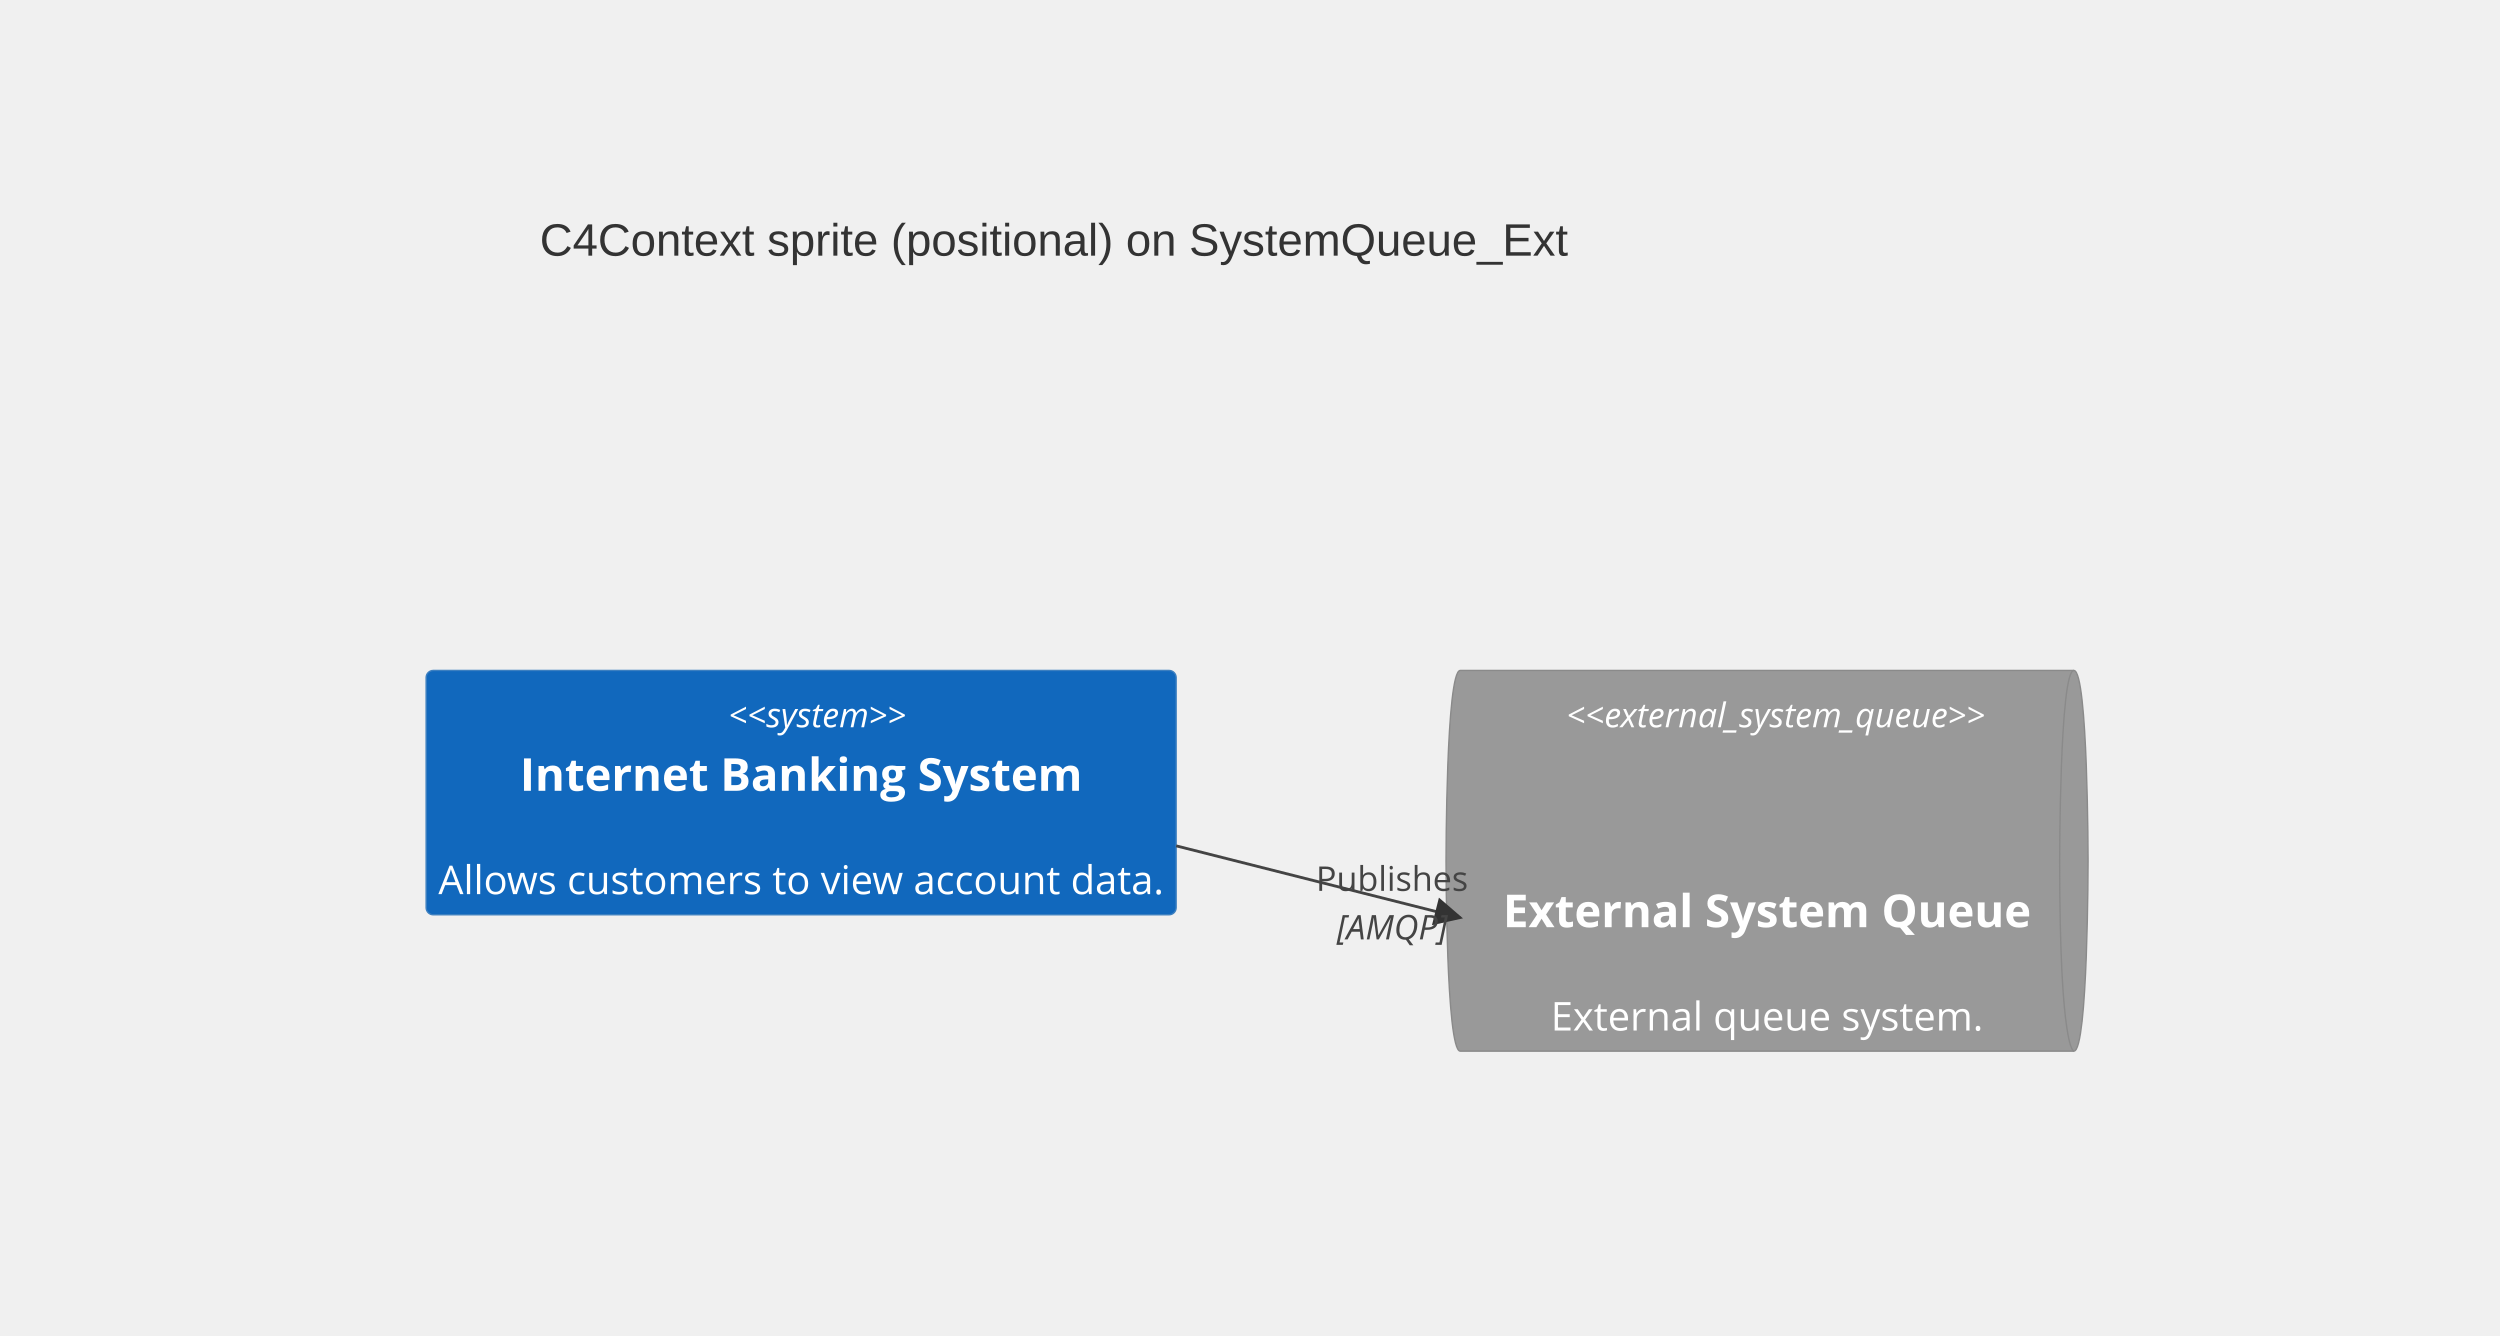
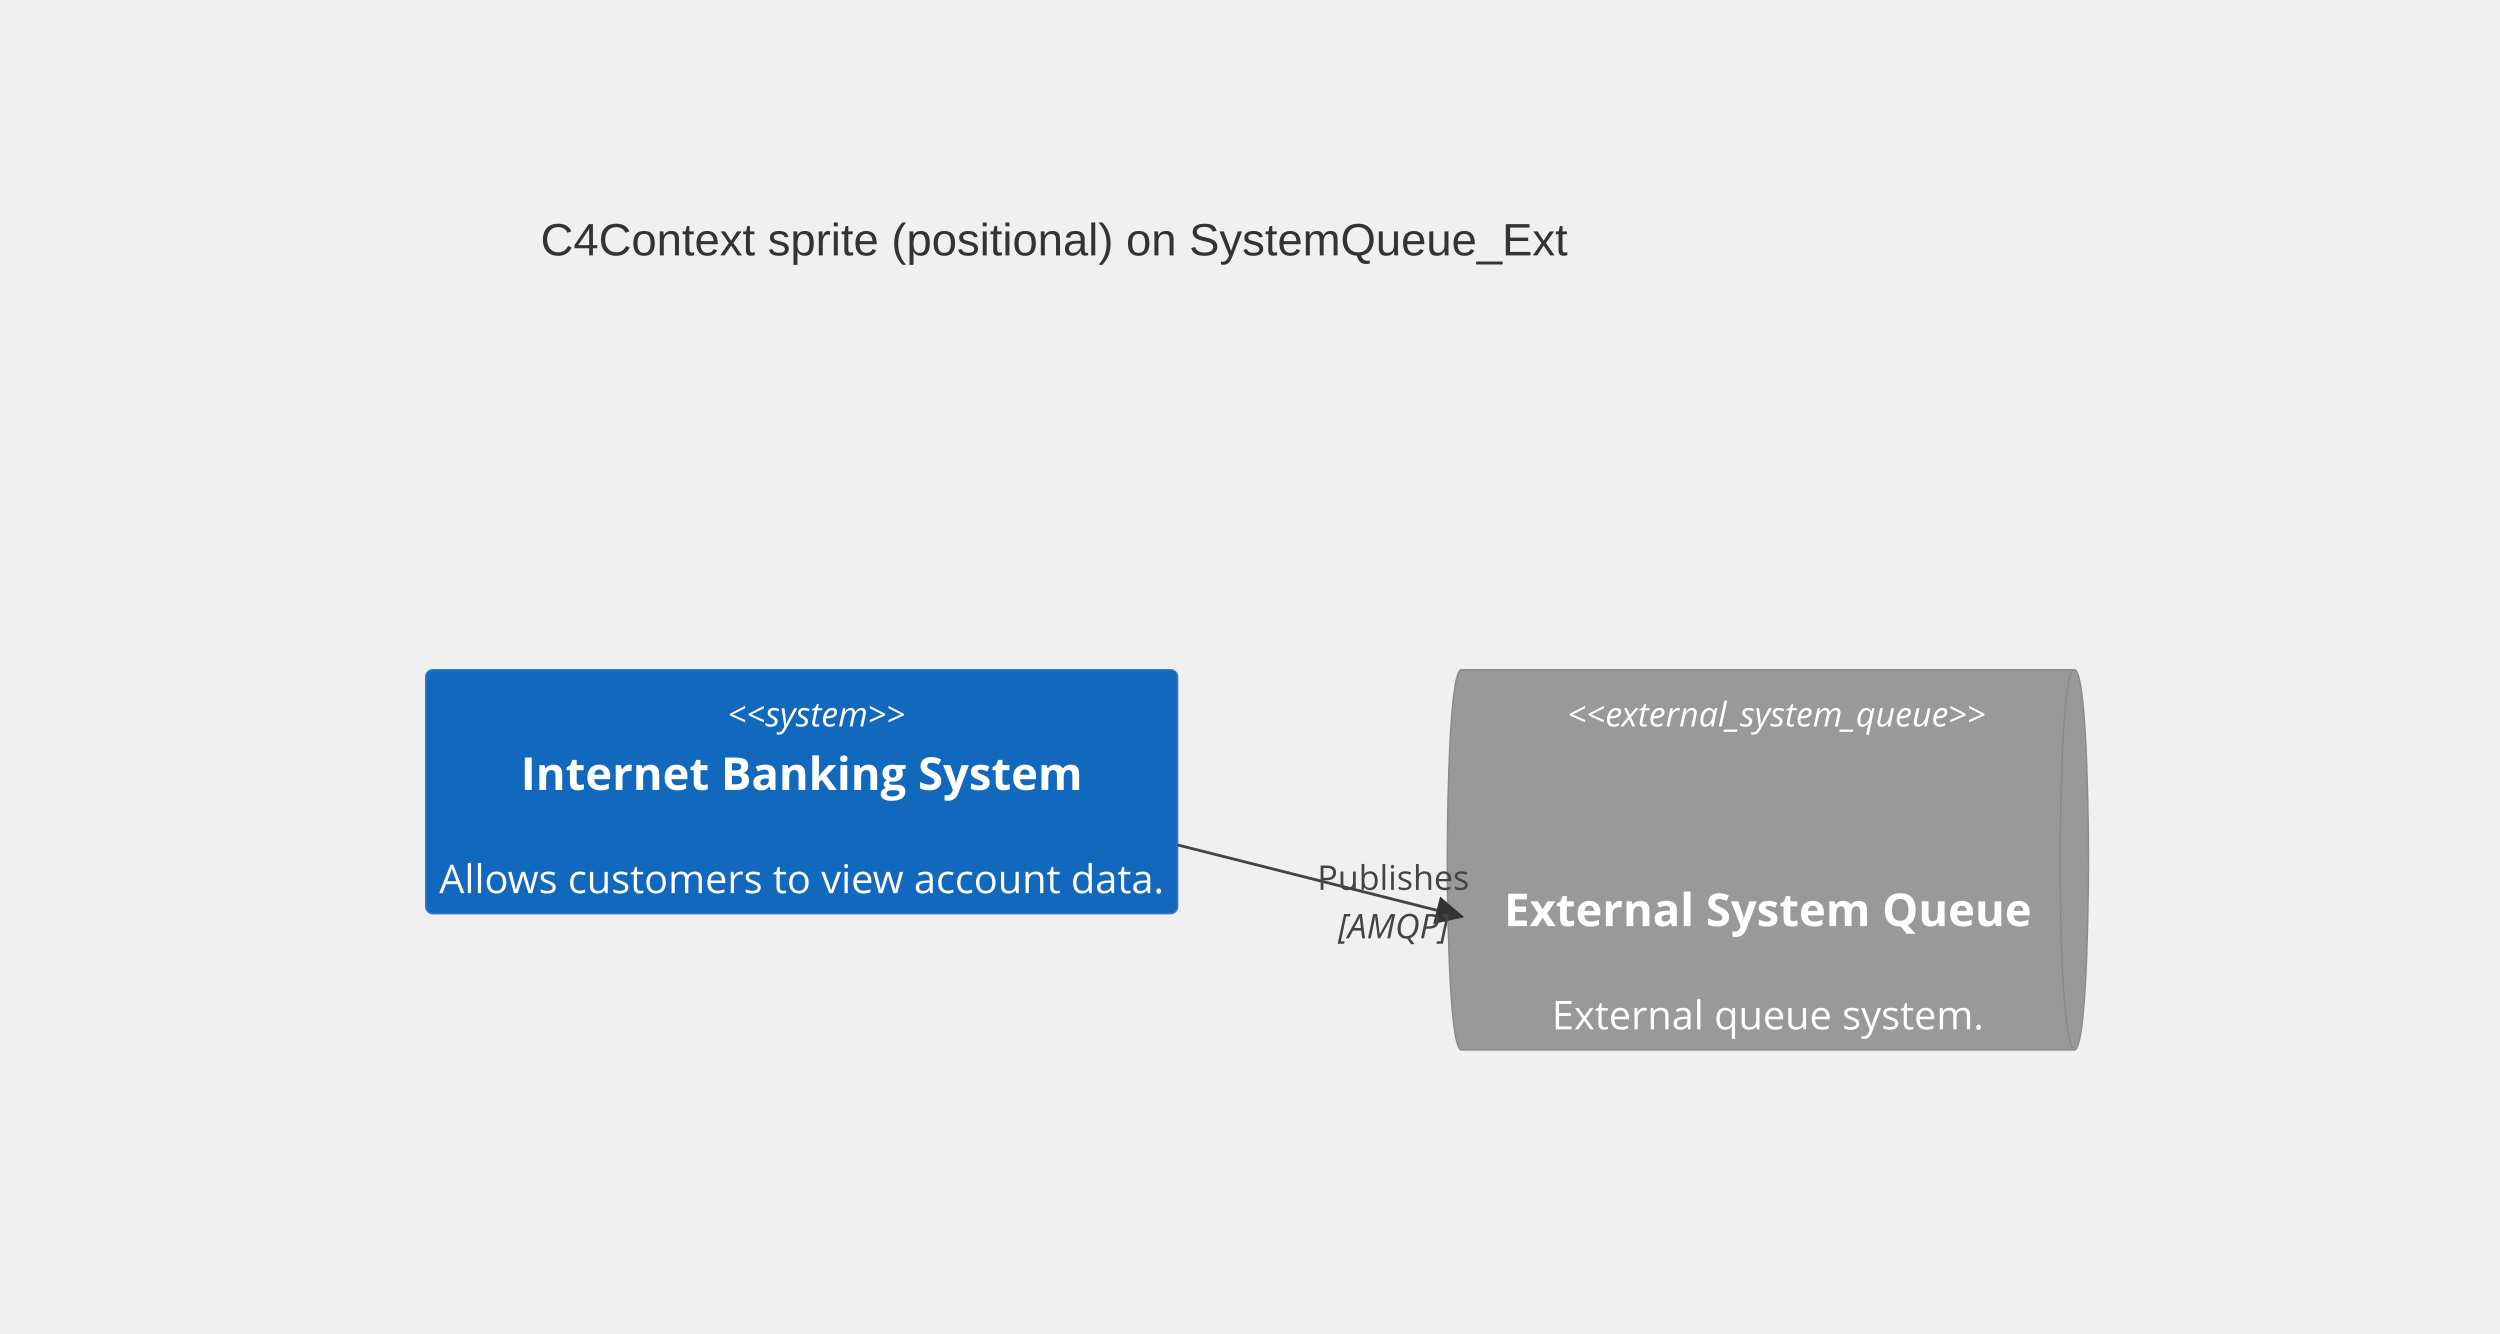
- <svg xmlns="http://www.w3.org/2000/svg" id="sprite_positional_systemqueue_ext" width="100%" style="max-width: 880px; background-color: white;" viewBox="0 -70 880 470" role="graphics-document document" aria-roledescription="c4">
-   <style>#sprite_positional_systemqueue_ext{font-family:"trebuchet ms",verdana,arial,sans-serif;font-size:16px;fill:#333;}@keyframes edge-animation-frame{from{stroke-dashoffset:0;}}@keyframes dash{to{stroke-dashoffset:0;}}#sprite_positional_systemqueue_ext .edge-animation-slow{stroke-dasharray:9,5!important;stroke-dashoffset:900;animation:dash 50s linear infinite;stroke-linecap:round;}#sprite_positional_systemqueue_ext .edge-animation-fast{stroke-dasharray:9,5!important;stroke-dashoffset:900;animation:dash 20s linear infinite;stroke-linecap:round;}#sprite_positional_systemqueue_ext .error-icon{fill:#552222;}#sprite_positional_systemqueue_ext .error-text{fill:#552222;stroke:#552222;}#sprite_positional_systemqueue_ext .edge-thickness-normal{stroke-width:1px;}#sprite_positional_systemqueue_ext .edge-thickness-thick{stroke-width:3.5px;}#sprite_positional_systemqueue_ext .edge-pattern-solid{stroke-dasharray:0;}#sprite_positional_systemqueue_ext .edge-thickness-invisible{stroke-width:0;fill:none;}#sprite_positional_systemqueue_ext .edge-pattern-dashed{stroke-dasharray:3;}#sprite_positional_systemqueue_ext .edge-pattern-dotted{stroke-dasharray:2;}#sprite_positional_systemqueue_ext .marker{fill:#333333;stroke:#333333;}#sprite_positional_systemqueue_ext .marker.cross{stroke:#333333;}#sprite_positional_systemqueue_ext svg{font-family:"trebuchet ms",verdana,arial,sans-serif;font-size:16px;}#sprite_positional_systemqueue_ext p{margin:0;}#sprite_positional_systemqueue_ext .person{stroke:hsl(240, 60%, 86.275%);fill:#ECECFF;}#sprite_positional_systemqueue_ext :root{--mermaid-font-family:"trebuchet ms",verdana,arial,sans-serif;}</style>
+ <svg xmlns="http://www.w3.org/2000/svg" id="sprite_positional_systemqueue_ext" width="100%" style="max-width: 881px; background-color: white;" viewBox="0 -70 881 470" role="graphics-document document" aria-roledescription="c4">
+   <style>#sprite_positional_systemqueue_ext{font-family:"trebuchet ms",verdana,arial,sans-serif;font-size:16px;fill:#333;}@keyframes edge-animation-frame{from{stroke-dashoffset:0;}}@keyframes dash{to{stroke-dashoffset:0;}}#sprite_positional_systemqueue_ext .edge-animation-slow{stroke-dasharray:9,5!important;stroke-dashoffset:900;animation:dash 50s linear infinite;stroke-linecap:round;}#sprite_positional_systemqueue_ext .edge-animation-fast{stroke-dasharray:9,5!important;stroke-dashoffset:900;animation:dash 20s linear infinite;stroke-linecap:round;}#sprite_positional_systemqueue_ext .error-icon{fill:#552222;}#sprite_positional_systemqueue_ext .error-text{fill:#552222;stroke:#552222;}#sprite_positional_systemqueue_ext .edge-thickness-normal{stroke-width:1px;}#sprite_positional_systemqueue_ext .edge-thickness-thick{stroke-width:3.5px;}#sprite_positional_systemqueue_ext .edge-pattern-solid{stroke-dasharray:0;}#sprite_positional_systemqueue_ext .edge-thickness-invisible{stroke-width:0;fill:none;}#sprite_positional_systemqueue_ext .edge-pattern-dashed{stroke-dasharray:3;}#sprite_positional_systemqueue_ext .edge-pattern-dotted{stroke-dasharray:2;}#sprite_positional_systemqueue_ext .marker{fill:#333333;stroke:#333333;}#sprite_positional_systemqueue_ext .marker.cross{stroke:#333333;}#sprite_positional_systemqueue_ext svg{font-family:"trebuchet ms",verdana,arial,sans-serif;font-size:16px;}#sprite_positional_systemqueue_ext p{margin:0;}#sprite_positional_systemqueue_ext .person{stroke:hsl(240, 60%, 86.275%);fill:#ECECFF;}#sprite_positional_systemqueue_ext .node .neo-node{stroke:#9370DB;}#sprite_positional_systemqueue_ext [data-look="neo"].node rect,#sprite_positional_systemqueue_ext [data-look="neo"].cluster rect,#sprite_positional_systemqueue_ext [data-look="neo"].node polygon{stroke:#9370DB;filter:drop-shadow(1px 2px 2px rgba(185, 185, 185, 1));}#sprite_positional_systemqueue_ext [data-look="neo"].node path{stroke:#9370DB;stroke-width:1px;}#sprite_positional_systemqueue_ext [data-look="neo"].node .outer-path{filter:drop-shadow(1px 2px 2px rgba(185, 185, 185, 1));}#sprite_positional_systemqueue_ext [data-look="neo"].node .neo-line path{stroke:#9370DB;filter:none;}#sprite_positional_systemqueue_ext [data-look="neo"].node circle{stroke:#9370DB;filter:drop-shadow(1px 2px 2px rgba(185, 185, 185, 1));}#sprite_positional_systemqueue_ext [data-look="neo"].node circle .state-start{fill:#000000;}#sprite_positional_systemqueue_ext [data-look="neo"].icon-shape .icon{fill:#9370DB;filter:drop-shadow(1px 2px 2px rgba(185, 185, 185, 1));}#sprite_positional_systemqueue_ext [data-look="neo"].icon-shape .icon-neo path{stroke:#9370DB;filter:drop-shadow(1px 2px 2px rgba(185, 185, 185, 1));}#sprite_positional_systemqueue_ext :root{--mermaid-font-family:"trebuchet ms",verdana,arial,sans-serif;}</style>
  <g />
  <defs>
-     <symbol id="computer" width="24" height="24">
+     <symbol id="sprite_positional_systemqueue_ext-computer" width="24" height="24">
      <path transform="scale(.5)" d="M2 2v13h20v-13h-20zm18 11h-16v-9h16v9zm-10.228 6l.466-1h3.524l.467 1h-4.457zm14.228 3h-24l2-6h2.104l-1.33 4h18.45l-1.297-4h2.073l2 6zm-5-10h-14v-7h14v7z" />
    </symbol>
  </defs>
  <defs>
-     <symbol id="database" fill-rule="evenodd" clip-rule="evenodd">
+     <symbol id="sprite_positional_systemqueue_ext-database" fill-rule="evenodd" clip-rule="evenodd">
      <path transform="scale(.5)" d="M12.258.001l.256.004.255.005.253.008.251.01.249.012.247.015.246.016.242.019.241.02.239.023.236.024.233.027.231.028.229.031.225.032.223.034.22.036.217.038.214.04.211.041.208.043.205.045.201.046.198.048.194.05.191.051.187.053.183.054.18.056.175.057.172.059.168.06.163.061.16.063.155.064.15.066.074.033.073.033.071.034.07.034.069.035.068.035.067.035.066.035.064.036.064.036.062.036.06.036.06.037.058.037.058.037.055.038.055.038.053.038.052.038.051.039.05.039.048.039.047.039.045.04.044.04.043.04.041.04.04.041.039.041.037.041.036.041.034.041.033.042.032.042.03.042.029.042.027.042.026.043.024.043.023.043.021.043.02.043.018.044.017.043.015.044.013.044.012.044.011.045.009.044.007.045.006.045.004.045.002.045.001.045v17l-.001.045-.002.045-.004.045-.006.045-.007.045-.009.044-.011.045-.012.044-.013.044-.015.044-.017.043-.018.044-.02.043-.021.043-.023.043-.024.043-.026.043-.027.042-.029.042-.03.042-.032.042-.033.042-.034.041-.036.041-.037.041-.039.041-.04.041-.041.04-.043.04-.044.04-.045.04-.047.039-.048.039-.05.039-.051.039-.052.038-.053.038-.055.038-.055.038-.058.037-.058.037-.06.037-.06.036-.062.036-.064.036-.064.036-.066.035-.067.035-.068.035-.069.035-.07.034-.071.034-.073.033-.074.033-.15.066-.155.064-.16.063-.163.061-.168.06-.172.059-.175.057-.18.056-.183.054-.187.053-.191.051-.194.05-.198.048-.201.046-.205.045-.208.043-.211.041-.214.04-.217.038-.22.036-.223.034-.225.032-.229.031-.231.028-.233.027-.236.024-.239.023-.241.02-.242.019-.246.016-.247.015-.249.012-.251.01-.253.008-.255.005-.256.004-.258.001-.258-.001-.256-.004-.255-.005-.253-.008-.251-.01-.249-.012-.247-.015-.245-.016-.243-.019-.241-.02-.238-.023-.236-.024-.234-.027-.231-.028-.228-.031-.226-.032-.223-.034-.22-.036-.217-.038-.214-.04-.211-.041-.208-.043-.204-.045-.201-.046-.198-.048-.195-.05-.19-.051-.187-.053-.184-.054-.179-.056-.176-.057-.172-.059-.167-.06-.164-.061-.159-.063-.155-.064-.151-.066-.074-.033-.072-.033-.072-.034-.07-.034-.069-.035-.068-.035-.067-.035-.066-.035-.064-.036-.063-.036-.062-.036-.061-.036-.06-.037-.058-.037-.057-.037-.056-.038-.055-.038-.053-.038-.052-.038-.051-.039-.049-.039-.049-.039-.046-.039-.046-.04-.044-.04-.043-.04-.041-.04-.04-.041-.039-.041-.037-.041-.036-.041-.034-.041-.033-.042-.032-.042-.03-.042-.029-.042-.027-.042-.026-.043-.024-.043-.023-.043-.021-.043-.02-.043-.018-.044-.017-.043-.015-.044-.013-.044-.012-.044-.011-.045-.009-.044-.007-.045-.006-.045-.004-.045-.002-.045-.001-.045v-17l.001-.045.002-.045.004-.045.006-.045.007-.045.009-.044.011-.045.012-.044.013-.044.015-.044.017-.043.018-.044.02-.043.021-.043.023-.043.024-.043.026-.043.027-.042.029-.042.03-.042.032-.042.033-.042.034-.041.036-.041.037-.041.039-.041.04-.041.041-.04.043-.04.044-.04.046-.04.046-.039.049-.039.049-.039.051-.039.052-.038.053-.038.055-.038.056-.038.057-.037.058-.037.06-.037.061-.036.062-.036.063-.036.064-.036.066-.035.067-.035.068-.035.069-.035.07-.034.072-.034.072-.033.074-.033.151-.066.155-.064.159-.063.164-.061.167-.06.172-.059.176-.057.179-.056.184-.054.187-.053.19-.051.195-.05.198-.048.201-.046.204-.045.208-.043.211-.041.214-.04.217-.038.22-.036.223-.034.226-.032.228-.031.231-.028.234-.027.236-.024.238-.023.241-.02.243-.019.245-.016.247-.015.249-.012.251-.01.253-.008.255-.005.256-.004.258-.001.258.001zm-9.258 20.499v.01l.001.021.003.021.004.022.005.021.006.022.007.022.009.023.01.022.011.023.012.023.013.023.015.023.016.024.017.023.018.024.019.024.021.024.022.025.023.024.024.025.052.049.056.05.061.051.066.051.07.051.075.051.079.052.084.052.088.052.092.052.097.052.102.051.105.052.11.052.114.051.119.051.123.051.127.05.131.05.135.05.139.048.144.049.147.047.152.047.155.047.16.045.163.045.167.043.171.043.176.041.178.041.183.039.187.039.19.037.194.035.197.035.202.033.204.031.209.03.212.029.216.027.219.025.222.024.226.021.23.02.233.018.236.016.24.015.243.012.246.01.249.008.253.005.256.004.259.001.26-.001.257-.004.254-.005.25-.008.247-.011.244-.012.241-.014.237-.016.233-.018.231-.021.226-.021.224-.024.22-.026.216-.027.212-.028.21-.031.205-.031.202-.034.198-.034.194-.036.191-.037.187-.039.183-.04.179-.04.175-.042.172-.043.168-.044.163-.045.16-.046.155-.046.152-.047.148-.048.143-.049.139-.049.136-.05.131-.05.126-.05.123-.051.118-.052.114-.051.11-.052.106-.052.101-.052.096-.052.092-.052.088-.053.083-.051.079-.052.074-.052.07-.051.065-.051.06-.051.056-.05.051-.05.023-.024.023-.025.021-.024.02-.024.019-.024.018-.024.017-.024.015-.023.014-.024.013-.023.012-.023.01-.023.01-.022.008-.022.006-.022.006-.022.004-.022.004-.021.001-.021.001-.021v-4.127l-.077.055-.08.053-.083.054-.085.053-.087.052-.09.052-.093.051-.095.05-.097.05-.1.049-.102.049-.105.048-.106.047-.109.047-.111.046-.114.045-.115.045-.118.044-.12.043-.122.042-.124.042-.126.041-.128.04-.13.04-.132.038-.134.038-.135.037-.138.037-.139.035-.142.035-.143.034-.144.033-.147.032-.148.031-.15.03-.151.03-.153.029-.154.027-.156.027-.158.026-.159.025-.161.024-.162.023-.163.022-.165.021-.166.02-.167.019-.169.018-.169.017-.171.016-.173.015-.173.014-.175.013-.175.012-.177.011-.178.01-.179.008-.179.008-.181.006-.182.005-.182.004-.184.003-.184.002h-.37l-.184-.002-.184-.003-.182-.004-.182-.005-.181-.006-.179-.008-.179-.008-.178-.01-.176-.011-.176-.012-.175-.013-.173-.014-.172-.015-.171-.016-.17-.017-.169-.018-.167-.019-.166-.02-.165-.021-.163-.022-.162-.023-.161-.024-.159-.025-.157-.026-.156-.027-.155-.027-.153-.029-.151-.03-.15-.03-.148-.031-.146-.032-.145-.033-.143-.034-.141-.035-.14-.035-.137-.037-.136-.037-.134-.038-.132-.038-.13-.04-.128-.04-.126-.041-.124-.042-.122-.042-.12-.044-.117-.043-.116-.045-.113-.045-.112-.046-.109-.047-.106-.047-.105-.048-.102-.049-.1-.049-.097-.05-.095-.05-.093-.052-.09-.051-.087-.052-.085-.053-.083-.054-.08-.054-.077-.054v4.127zm0-5.654v.011l.001.021.003.021.004.021.005.022.006.022.007.022.009.022.01.022.011.023.012.023.013.023.015.024.016.023.017.024.018.024.019.024.021.024.022.024.023.025.024.024.052.05.056.05.061.05.066.051.07.051.075.052.079.051.084.052.088.052.092.052.097.052.102.052.105.052.11.051.114.051.119.052.123.05.127.051.131.05.135.049.139.049.144.048.147.048.152.047.155.046.16.045.163.045.167.044.171.042.176.042.178.04.183.04.187.038.19.037.194.036.197.034.202.033.204.032.209.03.212.028.216.027.219.025.222.024.226.022.23.02.233.018.236.016.24.014.243.012.246.01.249.008.253.006.256.003.259.001.26-.001.257-.003.254-.006.25-.008.247-.01.244-.012.241-.015.237-.016.233-.018.231-.02.226-.022.224-.024.22-.025.216-.027.212-.029.21-.03.205-.032.202-.033.198-.035.194-.036.191-.037.187-.039.183-.039.179-.041.175-.042.172-.043.168-.044.163-.045.16-.045.155-.047.152-.047.148-.048.143-.048.139-.05.136-.049.131-.05.126-.051.123-.051.118-.051.114-.052.11-.052.106-.052.101-.052.096-.052.092-.052.088-.052.083-.052.079-.052.074-.051.07-.052.065-.051.06-.05.056-.051.051-.049.023-.025.023-.024.021-.025.02-.024.019-.024.018-.024.017-.024.015-.023.014-.023.013-.024.012-.022.01-.023.01-.023.008-.022.006-.022.006-.022.004-.021.004-.022.001-.021.001-.021v-4.139l-.077.054-.08.054-.083.054-.085.052-.087.053-.09.051-.093.051-.095.051-.097.05-.1.049-.102.049-.105.048-.106.047-.109.047-.111.046-.114.045-.115.044-.118.044-.12.044-.122.042-.124.042-.126.041-.128.04-.13.039-.132.039-.134.038-.135.037-.138.036-.139.036-.142.035-.143.033-.144.033-.147.033-.148.031-.15.03-.151.03-.153.028-.154.028-.156.027-.158.026-.159.025-.161.024-.162.023-.163.022-.165.021-.166.02-.167.019-.169.018-.169.017-.171.016-.173.015-.173.014-.175.013-.175.012-.177.011-.178.009-.179.009-.179.007-.181.007-.182.005-.182.004-.184.003-.184.002h-.37l-.184-.002-.184-.003-.182-.004-.182-.005-.181-.007-.179-.007-.179-.009-.178-.009-.176-.011-.176-.012-.175-.013-.173-.014-.172-.015-.171-.016-.17-.017-.169-.018-.167-.019-.166-.02-.165-.021-.163-.022-.162-.023-.161-.024-.159-.025-.157-.026-.156-.027-.155-.028-.153-.028-.151-.03-.15-.03-.148-.031-.146-.033-.145-.033-.143-.033-.141-.035-.14-.036-.137-.036-.136-.037-.134-.038-.132-.039-.13-.039-.128-.04-.126-.041-.124-.042-.122-.043-.12-.043-.117-.044-.116-.044-.113-.046-.112-.046-.109-.046-.106-.047-.105-.048-.102-.049-.1-.049-.097-.05-.095-.051-.093-.051-.09-.051-.087-.053-.085-.052-.083-.054-.08-.054-.077-.054v4.139zm0-5.666v.011l.001.02.003.022.004.021.005.022.006.021.007.022.009.023.01.022.011.023.012.023.013.023.015.023.016.024.017.024.018.023.019.024.021.025.022.024.023.024.024.025.052.05.056.05.061.05.066.051.07.051.075.052.079.051.084.052.088.052.092.052.097.052.102.052.105.051.11.052.114.051.119.051.123.051.127.05.131.05.135.05.139.049.144.048.147.048.152.047.155.046.16.045.163.045.167.043.171.043.176.042.178.04.183.04.187.038.19.037.194.036.197.034.202.033.204.032.209.03.212.028.216.027.219.025.222.024.226.021.23.02.233.018.236.017.24.014.243.012.246.01.249.008.253.006.256.003.259.001.26-.001.257-.003.254-.006.25-.008.247-.01.244-.013.241-.014.237-.016.233-.018.231-.02.226-.022.224-.024.22-.025.216-.027.212-.029.21-.03.205-.032.202-.033.198-.035.194-.036.191-.037.187-.039.183-.039.179-.041.175-.042.172-.043.168-.044.163-.045.16-.045.155-.047.152-.047.148-.048.143-.049.139-.049.136-.049.131-.051.126-.05.123-.051.118-.052.114-.051.11-.052.106-.052.101-.052.096-.052.092-.052.088-.052.083-.052.079-.052.074-.052.07-.051.065-.051.06-.051.056-.05.051-.049.023-.025.023-.025.021-.024.02-.024.019-.024.018-.024.017-.024.015-.023.014-.024.013-.023.012-.023.01-.022.01-.023.008-.022.006-.022.006-.022.004-.022.004-.021.001-.021.001-.021v-4.153l-.077.054-.08.054-.083.053-.085.053-.087.053-.09.051-.093.051-.095.051-.097.05-.1.049-.102.048-.105.048-.106.048-.109.046-.111.046-.114.046-.115.044-.118.044-.12.043-.122.043-.124.042-.126.041-.128.04-.13.039-.132.039-.134.038-.135.037-.138.036-.139.036-.142.034-.143.034-.144.033-.147.032-.148.032-.15.03-.151.03-.153.028-.154.028-.156.027-.158.026-.159.024-.161.024-.162.023-.163.023-.165.021-.166.02-.167.019-.169.018-.169.017-.171.016-.173.015-.173.014-.175.013-.175.012-.177.01-.178.01-.179.009-.179.007-.181.006-.182.006-.182.004-.184.003-.184.001-.185.001-.185-.001-.184-.001-.184-.003-.182-.004-.182-.006-.181-.006-.179-.007-.179-.009-.178-.01-.176-.01-.176-.012-.175-.013-.173-.014-.172-.015-.171-.016-.17-.017-.169-.018-.167-.019-.166-.02-.165-.021-.163-.023-.162-.023-.161-.024-.159-.024-.157-.026-.156-.027-.155-.028-.153-.028-.151-.03-.15-.03-.148-.032-.146-.032-.145-.033-.143-.034-.141-.034-.14-.036-.137-.036-.136-.037-.134-.038-.132-.039-.13-.039-.128-.041-.126-.041-.124-.041-.122-.043-.12-.043-.117-.044-.116-.044-.113-.046-.112-.046-.109-.046-.106-.048-.105-.048-.102-.048-.1-.05-.097-.049-.095-.051-.093-.051-.09-.052-.087-.052-.085-.053-.083-.053-.08-.054-.077-.054v4.153zm8.74-8.179l-.257.004-.254.005-.25.008-.247.011-.244.012-.241.014-.237.016-.233.018-.231.021-.226.022-.224.023-.22.026-.216.027-.212.028-.21.031-.205.032-.202.033-.198.034-.194.036-.191.038-.187.038-.183.04-.179.041-.175.042-.172.043-.168.043-.163.045-.16.046-.155.046-.152.048-.148.048-.143.048-.139.049-.136.05-.131.05-.126.051-.123.051-.118.051-.114.052-.11.052-.106.052-.101.052-.096.052-.092.052-.088.052-.083.052-.079.052-.074.051-.07.052-.065.051-.06.05-.056.05-.051.05-.023.025-.023.024-.021.024-.02.025-.019.024-.018.024-.017.023-.015.024-.014.023-.013.023-.012.023-.01.023-.01.022-.008.022-.006.023-.006.021-.004.022-.004.021-.001.021-.001.021.001.021.001.021.004.021.004.022.006.021.006.023.008.022.01.022.01.023.012.023.013.023.014.023.015.024.017.023.018.024.019.024.02.025.021.024.023.024.023.025.051.05.056.05.06.05.065.051.07.052.074.051.079.052.083.052.088.052.092.052.096.052.101.052.106.052.11.052.114.052.118.051.123.051.126.051.131.05.136.05.139.049.143.048.148.048.152.048.155.046.16.046.163.045.168.043.172.043.175.042.179.041.183.04.187.038.191.038.194.036.198.034.202.033.205.032.21.031.212.028.216.027.22.026.224.023.226.022.231.021.233.018.237.016.241.014.244.012.247.011.25.008.254.005.257.004.26.001.26-.001.257-.004.254-.005.25-.008.247-.011.244-.012.241-.014.237-.016.233-.018.231-.021.226-.022.224-.023.22-.026.216-.027.212-.028.21-.031.205-.032.202-.033.198-.034.194-.036.191-.038.187-.038.183-.04.179-.041.175-.042.172-.043.168-.043.163-.045.16-.046.155-.046.152-.048.148-.048.143-.048.139-.049.136-.05.131-.05.126-.051.123-.051.118-.051.114-.052.11-.052.106-.052.101-.052.096-.052.092-.052.088-.052.083-.052.079-.052.074-.051.07-.052.065-.051.06-.05.056-.05.051-.05.023-.025.023-.024.021-.024.02-.025.019-.024.018-.024.017-.023.015-.024.014-.023.013-.023.012-.023.01-.023.01-.022.008-.022.006-.023.006-.021.004-.022.004-.021.001-.021.001-.021-.001-.021-.001-.021-.004-.021-.004-.022-.006-.021-.006-.023-.008-.022-.01-.022-.01-.023-.012-.023-.013-.023-.014-.023-.015-.024-.017-.023-.018-.024-.019-.024-.02-.025-.021-.024-.023-.024-.023-.025-.051-.05-.056-.05-.06-.05-.065-.051-.07-.052-.074-.051-.079-.052-.083-.052-.088-.052-.092-.052-.096-.052-.101-.052-.106-.052-.11-.052-.114-.052-.118-.051-.123-.051-.126-.051-.131-.05-.136-.05-.139-.049-.143-.048-.148-.048-.152-.048-.155-.046-.16-.046-.163-.045-.168-.043-.172-.043-.175-.042-.179-.041-.183-.04-.187-.038-.191-.038-.194-.036-.198-.034-.202-.033-.205-.032-.21-.031-.212-.028-.216-.027-.22-.026-.224-.023-.226-.022-.231-.021-.233-.018-.237-.016-.241-.014-.244-.012-.247-.011-.25-.008-.254-.005-.257-.004-.26-.001-.26.001z" />
    </symbol>
  </defs>
  <defs>
-     <symbol id="clock" width="24" height="24">
+     <symbol id="sprite_positional_systemqueue_ext-clock" width="24" height="24">
      <path transform="scale(.5)" d="M12 2c5.514 0 10 4.486 10 10s-4.486 10-10 10-10-4.486-10-10 4.486-10 10-10zm0-2c-6.627 0-12 5.373-12 12s5.373 12 12 12 12-5.373 12-12-5.373-12-12-12zm5.848 12.459c.202.038.202.333.001.372-1.907.361-6.045 1.111-6.547 1.111-.719 0-1.301-.582-1.301-1.301 0-.512.77-5.447 1.125-7.445.034-.192.312-.181.343.014l.985 6.238 5.394 1.011z" />
    </symbol>
  </defs>
  <g class="person-man">
-     <rect x="150" y="166" fill="#1168BD" stroke="#3C7FC0" width="264" height="86" rx="2.5" ry="2.5" stroke-width="0.5" />
-     <text fill="#FFFFFF" font-family="&quot;Open Sans&quot;, sans-serif" font-size="12" font-style="italic" lengthAdjust="spacing" textLength="51" x="256.5" y="186">&lt;&lt;system&gt;&gt;</text>
-     <text x="282" y="204" dominant-baseline="middle" fill="#FFFFFF" style="text-anchor: middle; font-size: 16px; font-weight: bold; font-family: &quot;Open Sans&quot;, sans-serif;">
+     <rect x="150" y="166" fill="#1168BD" stroke="#3C7FC0" width="265" height="86" rx="2.5" ry="2.5" stroke-width="0.5" />
+     <text fill="#FFFFFF" font-family="&quot;Open Sans&quot;, sans-serif" font-size="12" font-style="italic" lengthAdjust="spacing" textLength="52" x="256.5" y="186">&lt;&lt;system&gt;&gt;</text>
+     <text x="282.5" y="204" dominant-baseline="middle" fill="#FFFFFF" style="text-anchor: middle; font-size: 16px; font-weight: bold; font-family: &quot;Open Sans&quot;, sans-serif;">
      <tspan dy="0" alignment-baseline="mathematical">Internet Banking System</tspan>
    </text>
-     <text x="282" y="241" dominant-baseline="middle" fill="#FFFFFF" style="text-anchor: middle; font-size: 14px; font-weight: normal; font-family: &quot;Open Sans&quot;, sans-serif;">
+     <text x="282.5" y="241" dominant-baseline="middle" fill="#FFFFFF" style="text-anchor: middle; font-size: 14px; font-weight: normal; font-family: &quot;Open Sans&quot;, sans-serif;">
      <tspan dy="0" alignment-baseline="mathematical">Allows customers to view account data.</tspan>
    </text>
  </g>
  <g class="person-man">
-     <path fill="#999999" stroke-width="0.5" stroke="#8A8A8A" d="M514,166l216,0c5,0 5,67 5,67c0,0 0,67 -5,67l-216,0c-5,0 -5,-67 -5,-67c0,0 0,-67 5,-67" />
-     <path fill="none" stroke-width="0.5" stroke="#8A8A8A" d="M730,166c-5,0 -5,67 -5,67c0,67 5,67 5,67" />
-     <text fill="#FFFFFF" font-family="&quot;Open Sans&quot;, sans-serif" font-size="12" font-style="italic" lengthAdjust="spacing" textLength="141" x="551.5" y="186">&lt;&lt;external_system_queue&gt;&gt;</text>
-     <text x="622" y="252" dominant-baseline="middle" fill="#FFFFFF" style="text-anchor: middle; font-size: 16px; font-weight: bold; font-family: &quot;Open Sans&quot;, sans-serif;">
+     <path fill="#999999" stroke-width="0.5" stroke="#8A8A8A" d="M515,166l216,0c5,0 5,67 5,67c0,0 0,67 -5,67l-216,0c-5,0 -5,-67 -5,-67c0,0 0,-67 5,-67" />
+     <path fill="none" stroke-width="0.5" stroke="#8A8A8A" d="M731,166c-5,0 -5,67 -5,67c0,67 5,67 5,67" />
+     <text fill="#FFFFFF" font-family="&quot;Open Sans&quot;, sans-serif" font-size="12" font-style="italic" lengthAdjust="spacing" textLength="141" x="552.5" y="186">&lt;&lt;external_system_queue&gt;&gt;</text>
+     <text x="623" y="252" dominant-baseline="middle" fill="#FFFFFF" style="text-anchor: middle; font-size: 16px; font-weight: bold; font-family: &quot;Open Sans&quot;, sans-serif;">
      <tspan dy="0" alignment-baseline="mathematical">External System Queue</tspan>
    </text>
-     <text x="622" y="289" dominant-baseline="middle" fill="#FFFFFF" style="text-anchor: middle; font-size: 14px; font-weight: normal; font-family: &quot;Open Sans&quot;, sans-serif;">
+     <text x="623" y="289" dominant-baseline="middle" fill="#FFFFFF" style="text-anchor: middle; font-size: 14px; font-weight: normal; font-family: &quot;Open Sans&quot;, sans-serif;">
      <tspan dy="0" alignment-baseline="mathematical">External queue system.</tspan>
    </text>
  </g>
  <defs>
-     <marker id="arrowhead" refX="9" refY="5" markerUnits="userSpaceOnUse" markerWidth="12" markerHeight="12" orient="auto">
+     <marker id="sprite_positional_systemqueue_ext-arrowhead" refX="9" refY="5" markerUnits="userSpaceOnUse" markerWidth="12" markerHeight="12" orient="auto">
      <path d="M 0 0 L 10 5 L 0 10 z" />
    </marker>
  </defs>
  <defs>
-     <marker id="arrowend" refX="1" refY="5" markerUnits="userSpaceOnUse" markerWidth="12" markerHeight="12" orient="auto">
+     <marker id="sprite_positional_systemqueue_ext-arrowend" refX="1" refY="5" markerUnits="userSpaceOnUse" markerWidth="12" markerHeight="12" orient="auto">
      <path d="M 10 0 L 0 5 L 10 10 z" />
    </marker>
  </defs>
  <defs>
-     <marker id="crosshead" markerWidth="15" markerHeight="8" orient="auto" refX="16" refY="4">
+     <marker id="sprite_positional_systemqueue_ext-crosshead" markerWidth="15" markerHeight="8" orient="auto" refX="16" refY="4">
      <path fill="black" stroke="#000000" stroke-width="1px" d="M 9,2 V 6 L16,4 Z" style="stroke-dasharray: 0, 0;" />
      <path fill="none" stroke="#000000" stroke-width="1px" d="M 0,1 L 6,7 M 6,1 L 0,7" style="stroke-dasharray: 0, 0;" />
    </marker>
  </defs>
  <defs>
-     <marker id="filled-head" refX="18" refY="7" markerWidth="20" markerHeight="28" orient="auto">
+     <marker id="sprite_positional_systemqueue_ext-filled-head" refX="18" refY="7" markerWidth="20" markerHeight="28" orient="auto">
      <path d="M 18,7 L9,13 L14,7 L9,1 Z" />
    </marker>
  </defs>
  <g>
-     <line x1="414" y1="227.737" x2="514" y2="253.017" stroke-width="1" stroke="#444444" marker-end="url(#arrowhead)" style="fill: none;" />
-     <text x="490" y="240.377" dominant-baseline="middle" fill="#444444" style="text-anchor: middle; font-size: 12px; font-weight: normal; font-family: &quot;Open Sans&quot;, sans-serif;">
+     <line x1="415" y1="227.768" x2="515" y2="252.974" stroke-width="1" stroke="#444444" marker-end="url(#sprite_positional_systemqueue_ext-arrowhead)" style="fill: none;" />
+     <text x="491" y="240.371" dominant-baseline="middle" fill="#444444" style="text-anchor: middle; font-size: 12px; font-weight: normal; font-family: &quot;Open Sans&quot;, sans-serif;">
      <tspan dy="0" alignment-baseline="mathematical">Publishes</tspan>
    </text>
-     <text x="490" y="257.377" dominant-baseline="middle" fill="#444444" font-style="italic" style="text-anchor: middle; font-size: 12px; font-weight: normal; font-family: &quot;Open Sans&quot;, sans-serif;">
+     <text x="491" y="257.371" dominant-baseline="middle" fill="#444444" font-style="italic" style="text-anchor: middle; font-size: 12px; font-weight: normal; font-family: &quot;Open Sans&quot;, sans-serif;">
      <tspan dy="0" alignment-baseline="mathematical">[AMQP]</tspan>
    </text>
  </g>
-   <text x="190" y="20">C4Context sprite (positional) on SystemQueue_Ext</text>
+   <text x="190.5" y="20">C4Context sprite (positional) on SystemQueue_Ext</text>
</svg>
